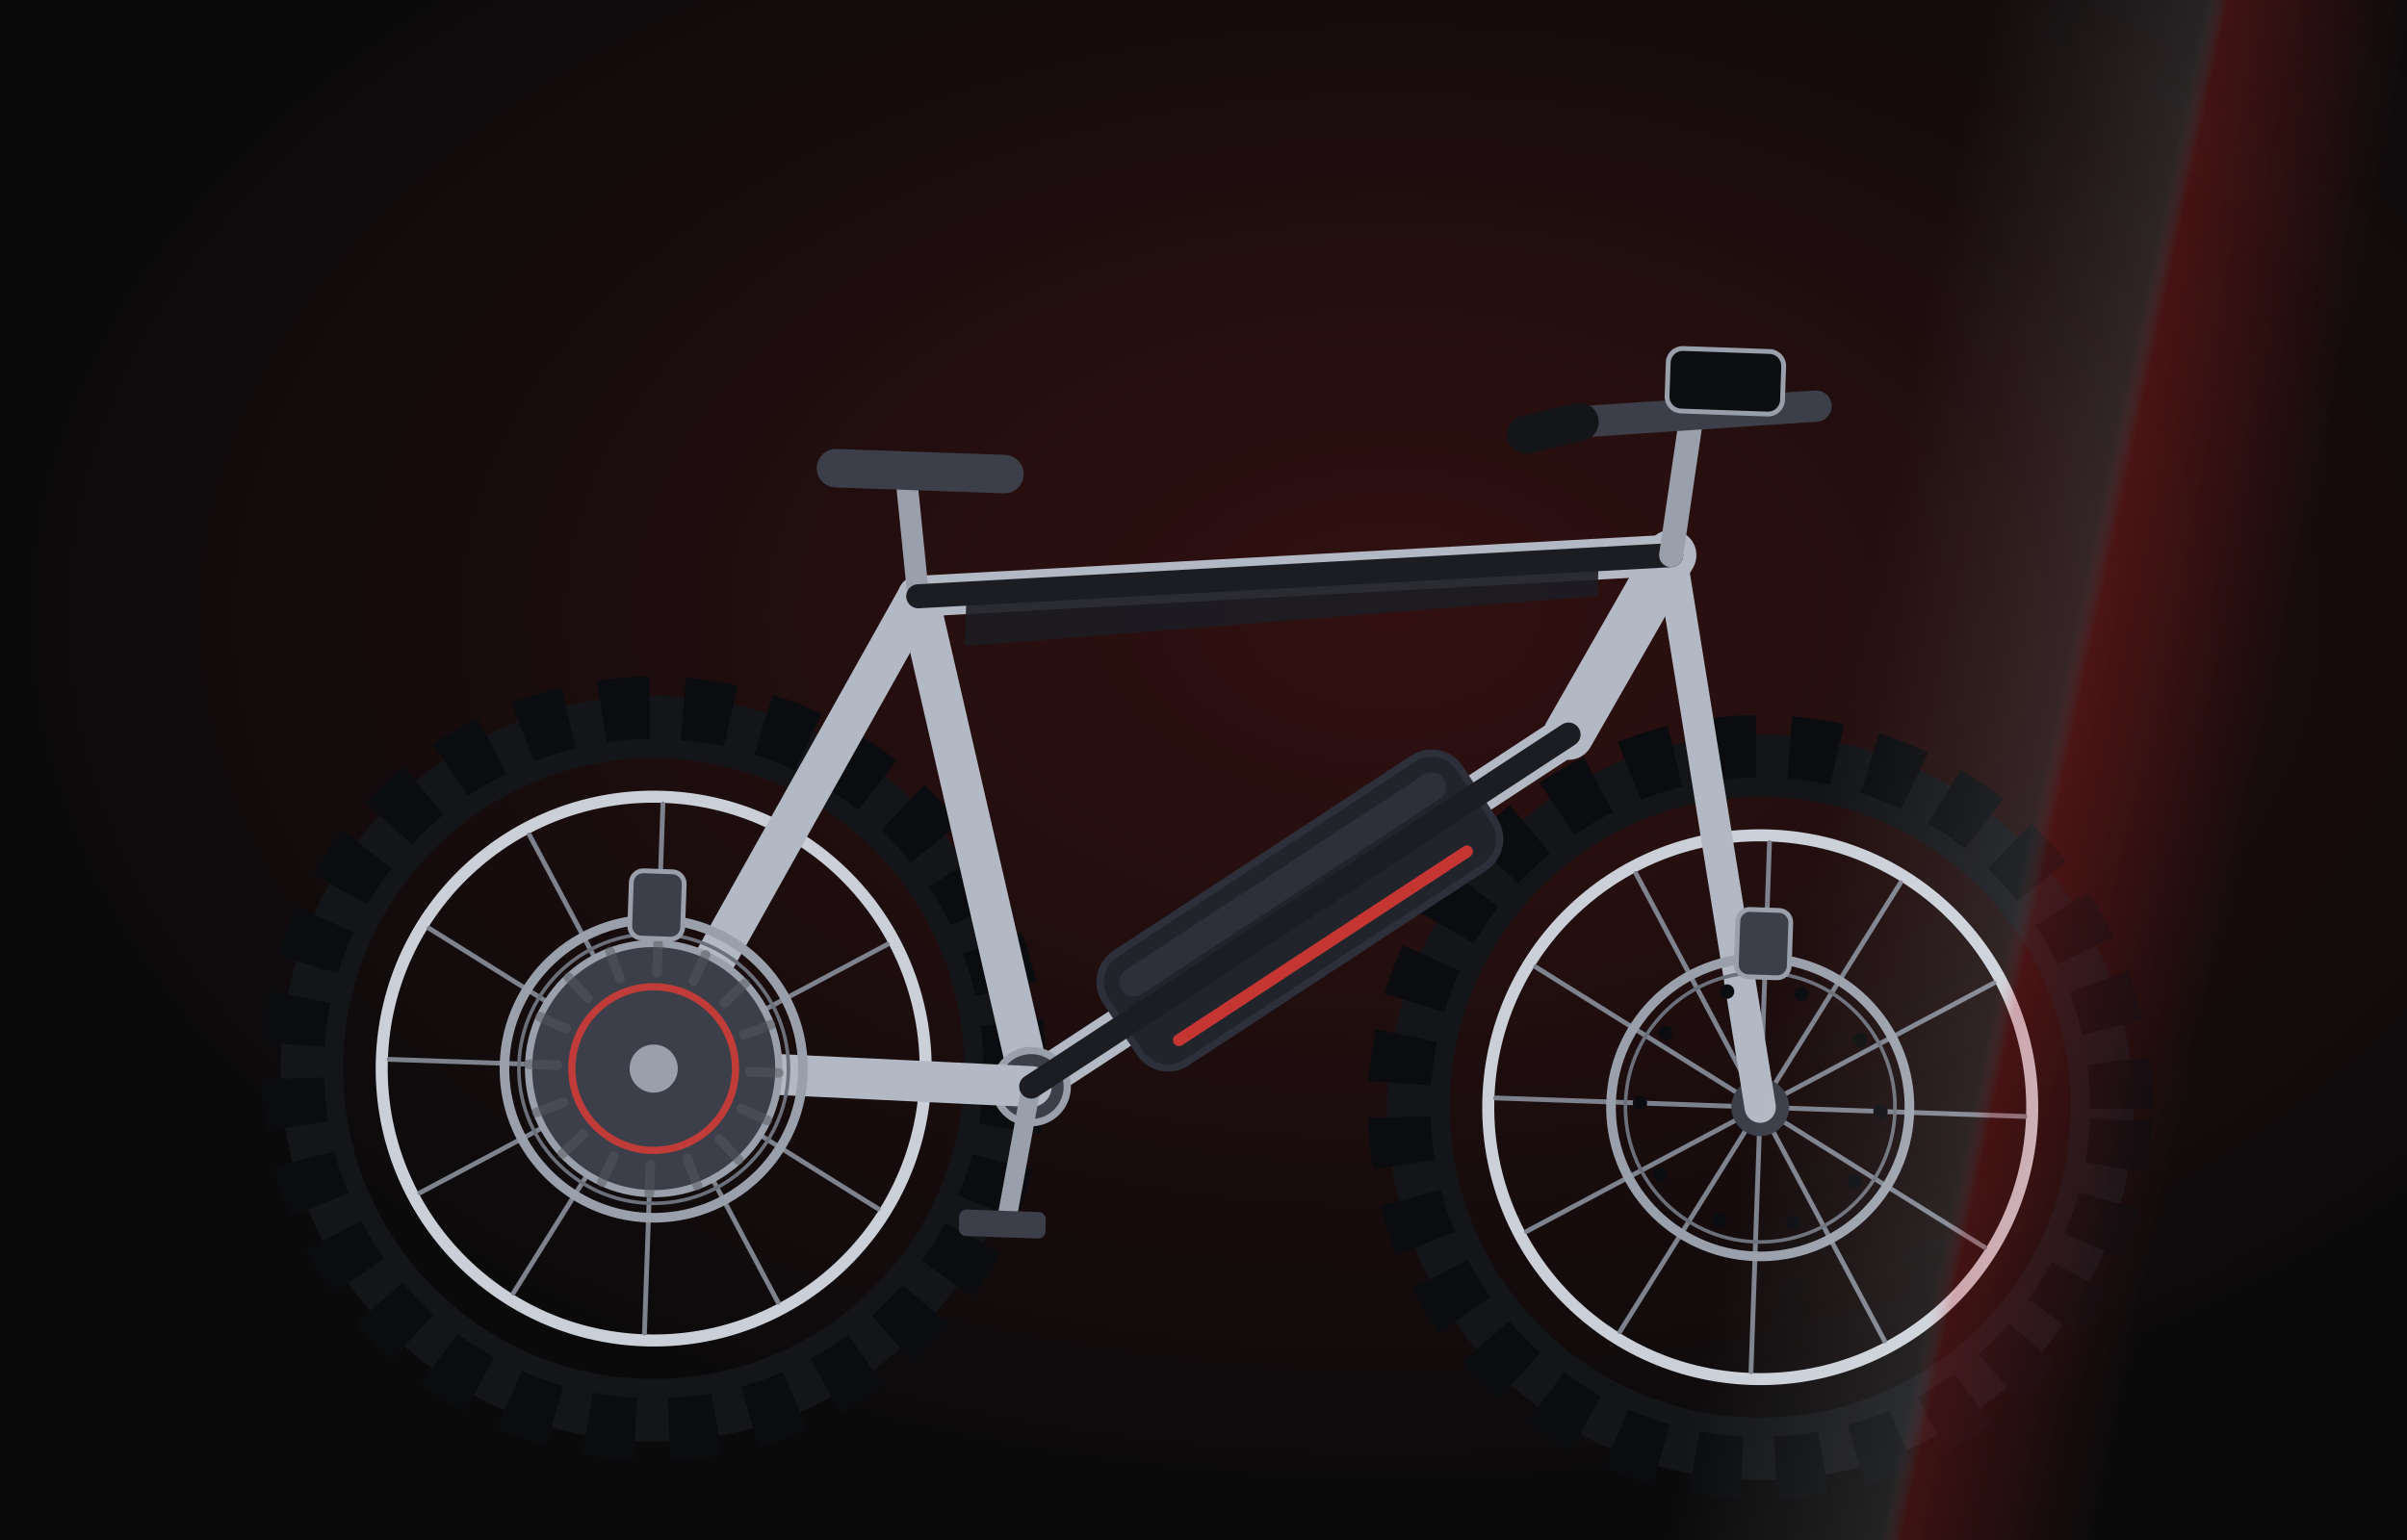
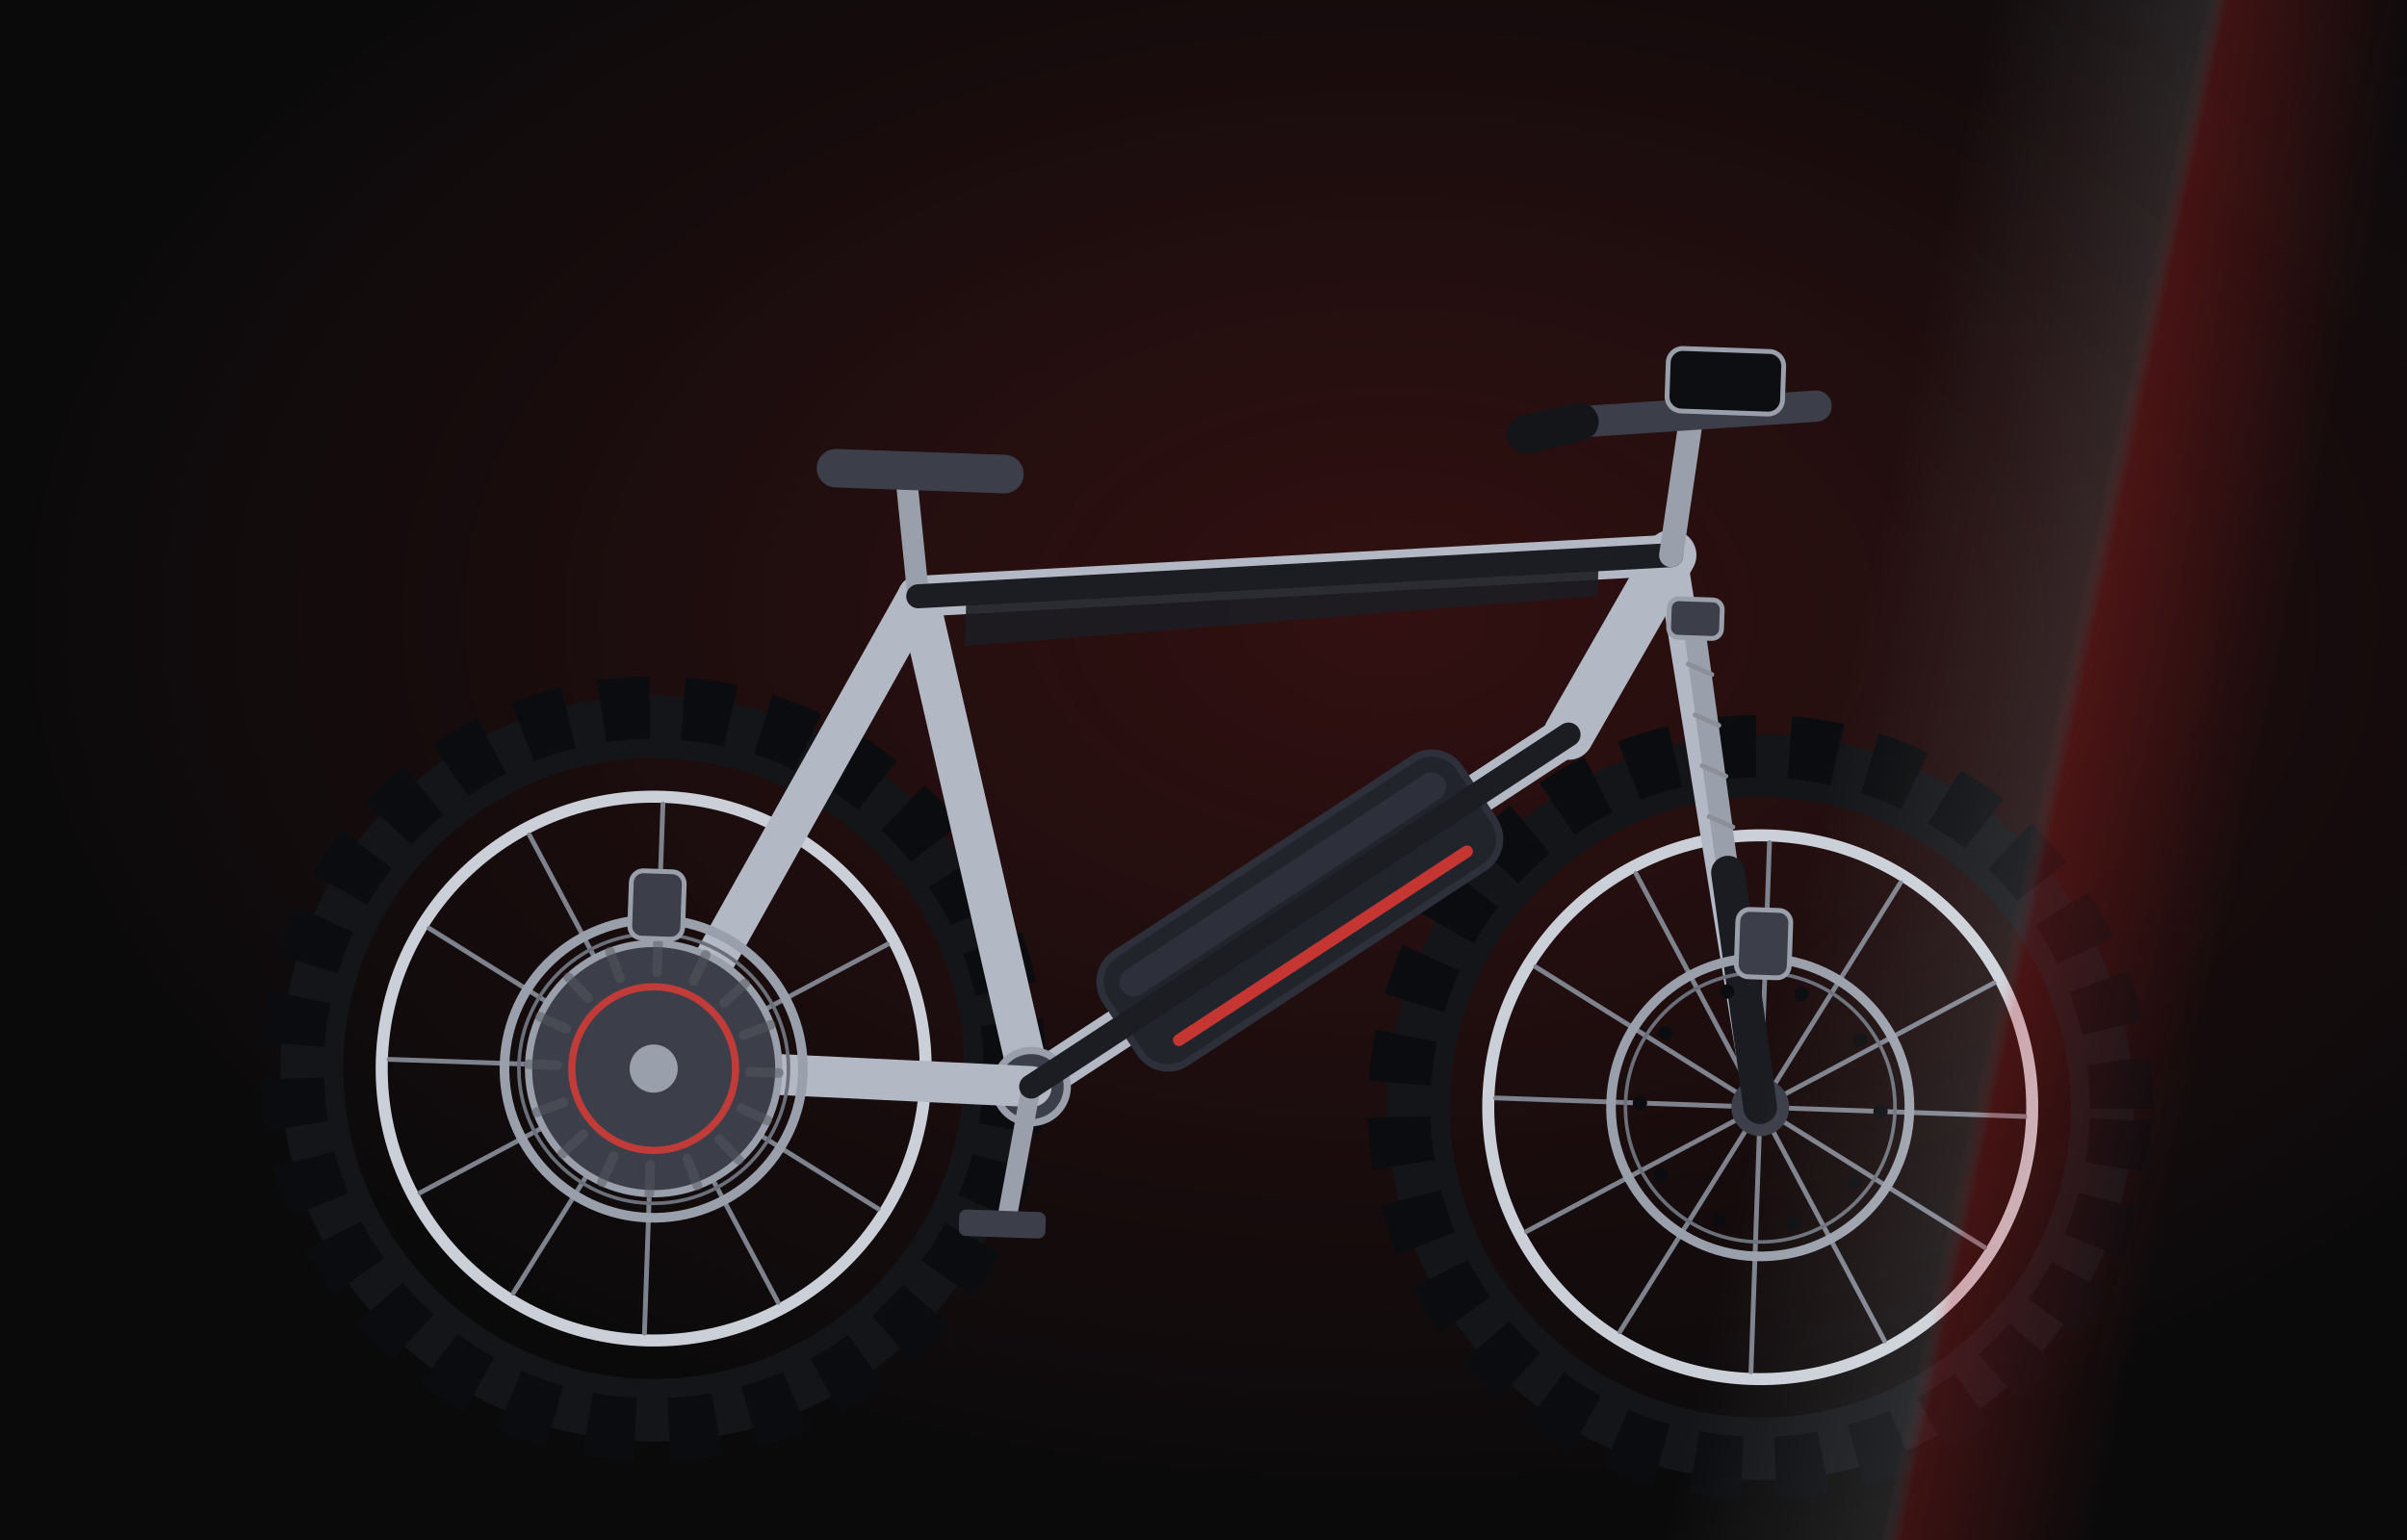
<svg xmlns="http://www.w3.org/2000/svg" viewBox="0 0 1000 640" width="1000" height="640">
  <defs>
    <radialGradient id="glow" cx="57.7%" cy="40%" r="58%">
      <stop offset="0%" stop-color="#d42a28" stop-opacity="0.20" />
      <stop offset="100%" stop-color="#d42a28" stop-opacity="0" />
    </radialGradient>
    <linearGradient id="sweep" x1="0" y1="0" x2="1" y2="0">
      <stop offset="0%" stop-color="#ffffff" stop-opacity="0" />
      <stop offset="50%" stop-color="#ffffff" stop-opacity="0.10" />
      <stop offset="55%" stop-color="#d42a28" stop-opacity="0.25" />
      <stop offset="100%" stop-color="#d42a28" stop-opacity="0" />
    </linearGradient>
  </defs>
  <rect width="1000" height="640" fill="#0a0a0b" />
  <rect width="1000" height="640" fill="url(#glow)" />
  <g transform="translate(500 350) rotate(2.00) scale(1.000) translate(-500 -350)">
    <g opacity="1.000" transform="translate(0 0.0)" />
    <g opacity="1.000" transform="translate(0 0.0)">
      <circle cx="275" cy="452" r="142" fill="none" stroke="#141519" stroke-width="26" />
      <circle cx="275" cy="452" r="113" fill="none" stroke="#cbd0d8" stroke-width="5" />
      <line x1="275" y1="452" x2="385" y2="452" stroke="#7d828d" stroke-width="2" stroke-linecap="round" />
      <line x1="275" y1="452" x2="370.263" y2="507" stroke="#7d828d" stroke-width="2" stroke-linecap="round" />
      <line x1="275" y1="452" x2="330" y2="547.263" stroke="#7d828d" stroke-width="2" stroke-linecap="round" />
      <line x1="275" y1="452" x2="275" y2="562" stroke="#7d828d" stroke-width="2" stroke-linecap="round" />
      <line x1="275" y1="452" x2="220" y2="547.263" stroke="#7d828d" stroke-width="2" stroke-linecap="round" />
      <line x1="275" y1="452" x2="179.737" y2="507" stroke="#7d828d" stroke-width="2" stroke-linecap="round" />
      <line x1="275" y1="452" x2="165" y2="452" stroke="#7d828d" stroke-width="2" stroke-linecap="round" />
      <line x1="275" y1="452" x2="179.737" y2="397" stroke="#7d828d" stroke-width="2" stroke-linecap="round" />
      <line x1="275" y1="452" x2="220" y2="356.737" stroke="#7d828d" stroke-width="2" stroke-linecap="round" />
      <line x1="275" y1="452" x2="275" y2="342" stroke="#7d828d" stroke-width="2" stroke-linecap="round" />
      <line x1="275" y1="452" x2="330" y2="356.737" stroke="#7d828d" stroke-width="2" stroke-linecap="round" />
      <line x1="275" y1="452" x2="370.263" y2="397" stroke="#7d828d" stroke-width="2" stroke-linecap="round" />
      <circle cx="275" cy="452" r="12" fill="#3c3f49" />
      <circle cx="735" cy="452" r="142" fill="none" stroke="#141519" stroke-width="26" />
      <circle cx="735" cy="452" r="113" fill="none" stroke="#cbd0d8" stroke-width="5" />
      <line x1="735" y1="452" x2="845" y2="452" stroke="#7d828d" stroke-width="2" stroke-linecap="round" />
      <line x1="735" y1="452" x2="830.263" y2="507" stroke="#7d828d" stroke-width="2" stroke-linecap="round" />
      <line x1="735" y1="452" x2="790" y2="547.263" stroke="#7d828d" stroke-width="2" stroke-linecap="round" />
      <line x1="735" y1="452" x2="735" y2="562" stroke="#7d828d" stroke-width="2" stroke-linecap="round" />
      <line x1="735" y1="452" x2="680" y2="547.263" stroke="#7d828d" stroke-width="2" stroke-linecap="round" />
      <line x1="735" y1="452" x2="639.737" y2="507" stroke="#7d828d" stroke-width="2" stroke-linecap="round" />
      <line x1="735" y1="452" x2="625" y2="452" stroke="#7d828d" stroke-width="2" stroke-linecap="round" />
      <line x1="735" y1="452" x2="639.737" y2="397" stroke="#7d828d" stroke-width="2" stroke-linecap="round" />
      <line x1="735" y1="452" x2="680" y2="356.737" stroke="#7d828d" stroke-width="2" stroke-linecap="round" />
      <line x1="735" y1="452" x2="735" y2="342" stroke="#7d828d" stroke-width="2" stroke-linecap="round" />
      <line x1="735" y1="452" x2="790" y2="356.737" stroke="#7d828d" stroke-width="2" stroke-linecap="round" />
      <line x1="735" y1="452" x2="830.263" y2="397" stroke="#7d828d" stroke-width="2" stroke-linecap="round" />
      <circle cx="735" cy="452" r="12" fill="#3c3f49" />
    </g>
    <g opacity="1.000" transform="translate(0 0.0)">
      <circle cx="275" cy="452" r="150" fill="none" stroke="#0b0c0f" stroke-width="26" stroke-dasharray="20 14" />
      <circle cx="735" cy="452" r="150" fill="none" stroke="#0b0c0f" stroke-width="26" stroke-dasharray="20 14" />
    </g>
    <g opacity="1.000" transform="translate(0 0.0)">
      <line x1="432" y1="454" x2="650" y2="300" stroke="#b3b9c4" stroke-width="17" stroke-linecap="round" />
      <line x1="378" y1="252" x2="690" y2="224" stroke="#b3b9c4" stroke-width="17" stroke-linecap="round" />
      <line x1="432" y1="454" x2="378" y2="252" stroke="#b3b9c4" stroke-width="17" stroke-linecap="round" />
      <line x1="650" y1="300" x2="690" y2="224" stroke="#b3b9c4" stroke-width="21" stroke-linecap="round" />
      <line x1="690" y1="224" x2="735" y2="452" stroke="#b3b9c4" stroke-width="13" stroke-linecap="round" />
      <circle cx="432" cy="454" r="15" fill="#3c3f49" stroke="#9aa0ab" stroke-width="3" />
      <line x1="432" y1="454" x2="275" y2="452" stroke="#b3b9c4" stroke-width="17" stroke-linecap="round" />
      <line x1="275" y1="452" x2="378" y2="252" stroke="#b3b9c4" stroke-width="17" stroke-linecap="round" />
+     </g>
+     <g opacity="1.000" transform="translate(0 0.0)">
+       <line x1="700" y1="250" x2="718.2" y2="355.04" stroke="#9aa0ab" stroke-width="9" stroke-linecap="round" />
+       <line x1="718.2" y1="355.04" x2="735" y2="452" stroke="#1b1c22" stroke-width="14" stroke-linecap="round" />
+       <rect x="690" y="242" width="22" height="16" rx="4" fill="#3c3f49" stroke="#9aa0ab" stroke-width="2" />
+       <line x1="698.64" y1="269.008" x2="708.64" y2="273.008" stroke="#8b8f98" stroke-width="2" stroke-linecap="round" />
+       <line x1="702.28" y1="290.016" x2="712.28" y2="294.016" stroke="#8b8f98" stroke-width="2" stroke-linecap="round" />
+       <line x1="705.92" y1="311.024" x2="715.92" y2="315.024" stroke="#8b8f98" stroke-width="2" stroke-linecap="round" />
+       <line x1="709.56" y1="332.032" x2="719.56" y2="336.032" stroke="#8b8f98" stroke-width="2" stroke-linecap="round" />
    </g>
    <g opacity="1.000" transform="translate(0 0.0)">
      <line x1="378" y1="252" x2="372" y2="208" stroke="#9aa0ab" stroke-width="9" stroke-linecap="round" />
      <rect x="334" y="192" width="86" height="16" rx="8" fill="#3c3f49" />
    </g>
    <g opacity="1.000" transform="translate(0 0.0)">
      <circle cx="735" cy="452" r="62" fill="none" stroke="#9aa0ab" stroke-width="4" />
      <circle cx="735" cy="452" r="56" fill="none" stroke="#6b6f79" stroke-width="1.5" />
      <circle cx="785" cy="452" r="3" fill="#0b0c0f" />
      <circle cx="775.451" cy="481.389" r="3" fill="#0b0c0f" />
      <circle cx="750.451" cy="499.553" r="3" fill="#0b0c0f" />
      <circle cx="719.549" cy="499.553" r="3" fill="#0b0c0f" />
      <circle cx="694.549" cy="481.389" r="3" fill="#0b0c0f" />
      <circle cx="685" cy="452" r="3" fill="#0b0c0f" />
      <circle cx="694.549" cy="422.611" r="3" fill="#0b0c0f" />
      <circle cx="719.549" cy="404.447" r="3" fill="#0b0c0f" />
      <circle cx="750.451" cy="404.447" r="3" fill="#0b0c0f" />
      <circle cx="775.451" cy="422.611" r="3" fill="#0b0c0f" />
      <circle cx="275" cy="452" r="62" fill="none" stroke="#9aa0ab" stroke-width="4" />
      <circle cx="275" cy="452" r="56" fill="none" stroke="#6b6f79" stroke-width="1.5" />
      <circle cx="325" cy="452" r="3" fill="#0b0c0f" />
      <circle cx="315.451" cy="481.389" r="3" fill="#0b0c0f" />
      <circle cx="290.451" cy="499.553" r="3" fill="#0b0c0f" />
      <circle cx="259.549" cy="499.553" r="3" fill="#0b0c0f" />
      <circle cx="234.549" cy="481.389" r="3" fill="#0b0c0f" />
      <circle cx="225" cy="452" r="3" fill="#0b0c0f" />
      <circle cx="234.549" cy="422.611" r="3" fill="#0b0c0f" />
      <circle cx="259.549" cy="404.447" r="3" fill="#0b0c0f" />
      <circle cx="290.451" cy="404.447" r="3" fill="#0b0c0f" />
      <circle cx="315.451" cy="422.611" r="3" fill="#0b0c0f" />
    </g>
    <g opacity="1.000" transform="translate(0 0.0)">
      <g transform="translate(541 377) rotate(-35.23823)">
        <rect x="-88" y="-27" width="176" height="54" rx="14" fill="#22242c" stroke="#2d303a" stroke-width="3" />
        <rect x="-80" y="-19" width="160" height="12" rx="6" fill="#2d303a" />
        <rect x="-74" y="15" width="148" height="5" rx="2.5" fill="#e23a34" opacity="0.85" />
      </g>
    </g>
    <g opacity="1.000" transform="translate(0 0.0)">
      <circle cx="275" cy="452" r="52" fill="#3c3f49" stroke="#9aa0ab" stroke-width="3" />
      <line x1="315" y1="452" x2="327" y2="452" stroke="#54586180" stroke-width="4" stroke-linecap="round" />
      <line x1="311.955" y1="467.307" x2="323.042" y2="471.9" stroke="#54586180" stroke-width="4" stroke-linecap="round" />
      <line x1="303.284" y1="480.284" x2="311.77" y2="488.77" stroke="#54586180" stroke-width="4" stroke-linecap="round" />
      <line x1="290.307" y1="488.955" x2="294.9" y2="500.042" stroke="#54586180" stroke-width="4" stroke-linecap="round" />
      <line x1="275" y1="492" x2="275" y2="504" stroke="#54586180" stroke-width="4" stroke-linecap="round" />
      <line x1="259.693" y1="488.955" x2="255.1" y2="500.042" stroke="#54586180" stroke-width="4" stroke-linecap="round" />
      <line x1="246.716" y1="480.284" x2="238.23" y2="488.77" stroke="#54586180" stroke-width="4" stroke-linecap="round" />
      <line x1="238.045" y1="467.307" x2="226.958" y2="471.9" stroke="#54586180" stroke-width="4" stroke-linecap="round" />
      <line x1="235" y1="452" x2="223" y2="452" stroke="#54586180" stroke-width="4" stroke-linecap="round" />
      <line x1="238.045" y1="436.693" x2="226.958" y2="432.1" stroke="#54586180" stroke-width="4" stroke-linecap="round" />
      <line x1="246.716" y1="423.716" x2="238.23" y2="415.23" stroke="#54586180" stroke-width="4" stroke-linecap="round" />
      <line x1="259.693" y1="415.045" x2="255.1" y2="403.958" stroke="#54586180" stroke-width="4" stroke-linecap="round" />
      <line x1="275" y1="412" x2="275" y2="400" stroke="#54586180" stroke-width="4" stroke-linecap="round" />
      <line x1="290.307" y1="415.045" x2="294.9" y2="403.958" stroke="#54586180" stroke-width="4" stroke-linecap="round" />
      <line x1="303.284" y1="423.716" x2="311.77" y2="415.23" stroke="#54586180" stroke-width="4" stroke-linecap="round" />
      <line x1="311.955" y1="436.693" x2="323.042" y2="432.1" stroke="#54586180" stroke-width="4" stroke-linecap="round" />
      <circle cx="275" cy="452" r="34" fill="none" stroke="#e23a34" stroke-width="3" opacity="0.8" />
      <circle cx="275" cy="452" r="10" fill="#9aa0ab" />
    </g>
    <g opacity="1.000" transform="translate(0 0.0)">
      <line x1="432" y1="454" x2="424" y2="508" stroke="#9aa0ab" stroke-width="8" stroke-linecap="round" />
      <rect x="404" y="506" width="36" height="11" rx="3" fill="#3c3f49" />
    </g>
    <g opacity="1.000" transform="translate(0 0.0)">
      <rect x="723" y="370" width="22" height="28" rx="5" fill="#3c3f49" stroke="#9aa0ab" stroke-width="2" />
      <rect x="263" y="370" width="22" height="28" rx="5" fill="#3c3f49" stroke="#9aa0ab" stroke-width="2" />
    </g>
    <g opacity="1.000" transform="translate(0 0.0)">
      <line x1="432" y1="454" x2="650" y2="300" stroke="#1c1d22" stroke-width="10" stroke-linecap="round" />
      <line x1="378" y1="252" x2="690" y2="224" stroke="#1c1d22" stroke-width="10" stroke-linecap="round" />
      <path d="M398 248 L660 222 L660 242 L398 272 Z" fill="#1c1d22" opacity="0.9" />
    </g>
    <g opacity="1.000" transform="translate(0 0.0)" />
    <g opacity="1.000" transform="translate(0 0.0)" />
    <g opacity="1.000" transform="translate(0 0.0)">
      <line x1="690" y1="224" x2="696" y2="170" stroke="#9aa0ab" stroke-width="10" stroke-linecap="round" />
      <line x1="650" y1="170" x2="748" y2="160" stroke="#3c3f49" stroke-width="13" stroke-linecap="round" />
      <line x1="650" y1="170" x2="628" y2="176" stroke="#141519" stroke-width="16" stroke-linecap="round" />
      <rect x="686" y="138" width="48" height="26" rx="6" fill="#0d0e12" stroke="#9aa0ab" stroke-width="2" />
    </g>
  </g>
  <g transform="translate(917 0) skewX(-12)">
    <rect x="-90" y="-100" width="180" height="840" fill="url(#sweep)" />
  </g>
</svg>
